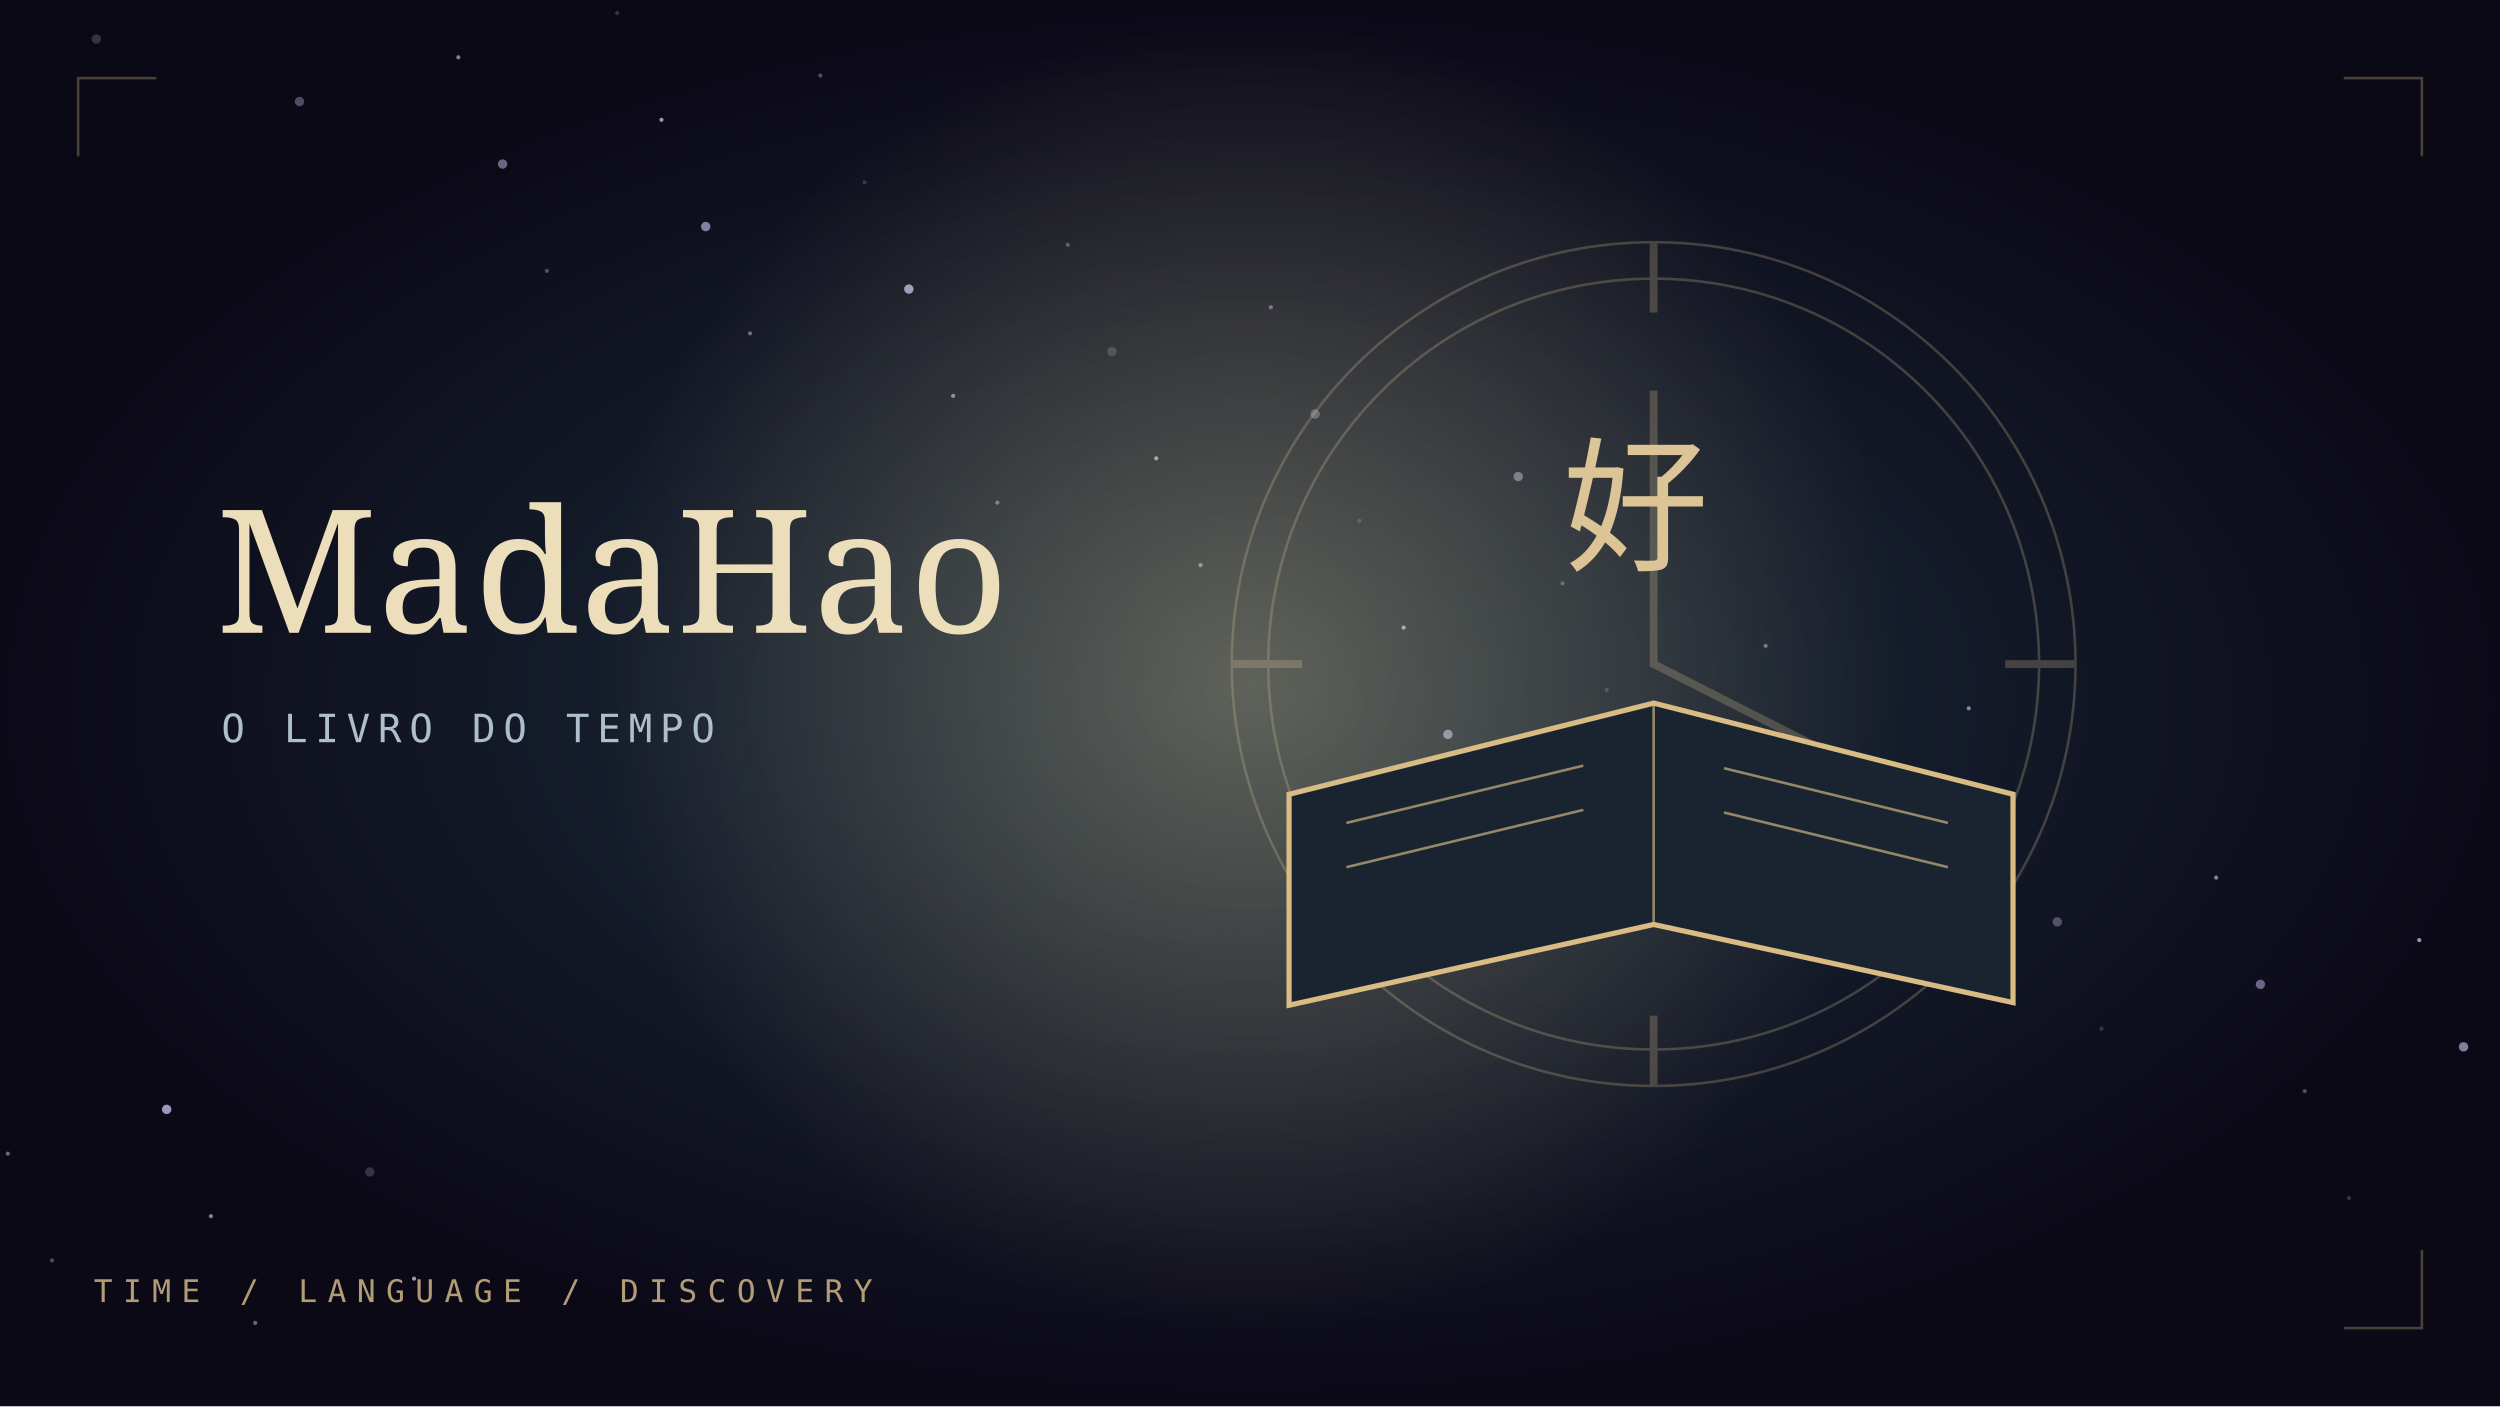
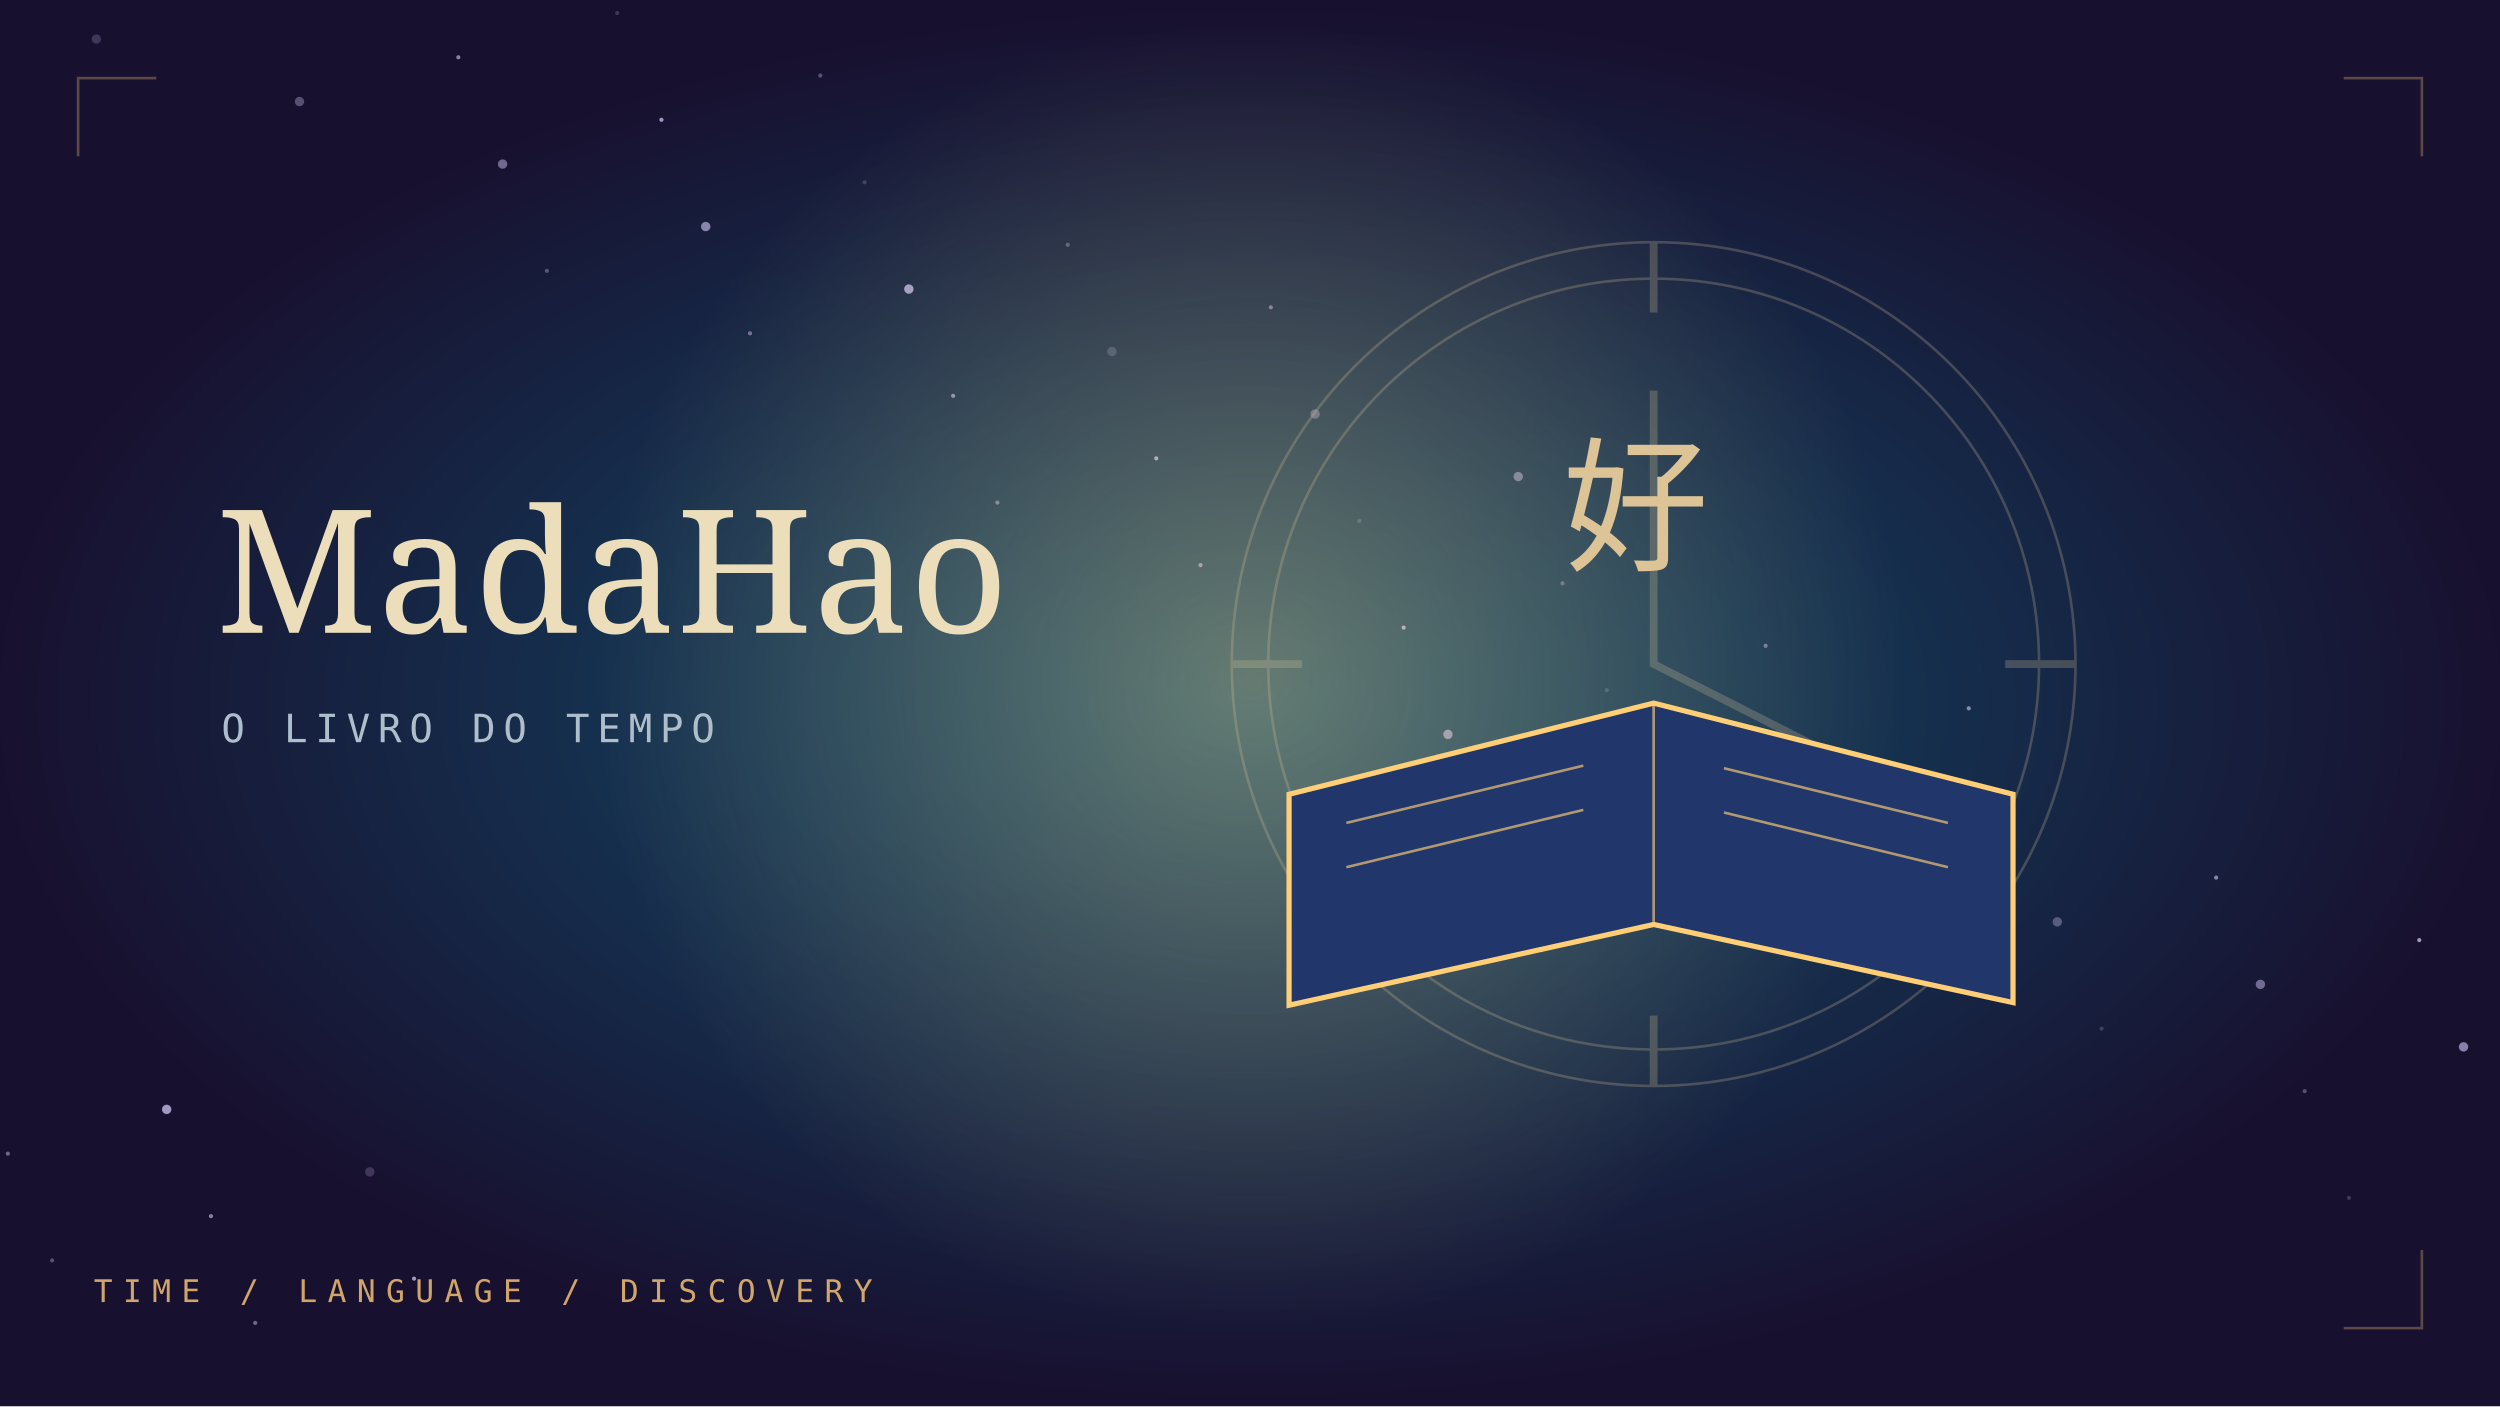
<svg xmlns="http://www.w3.org/2000/svg" viewBox="0 0 960 540">
  <defs>
    <radialGradient id="bg">
-       <stop stop-color="#1d303f" />
-       <stop offset="1" stop-color="#0c0917" />
+       <stop stop-color="#125270" />
+       <stop offset="1" stop-color="#18102f" />
    </radialGradient>
    <radialGradient id="light">
-       <stop stop-color="#dbc18e" stop-opacity=".35" />
-       <stop offset="1" stop-color="#dbc18e" stop-opacity="0" />
+       <stop stop-color="#ffcb79" stop-opacity=".35" />
+       <stop offset="1" stop-color="#ffcb79" stop-opacity="0" />
    </radialGradient>
    <linearGradient id="ink" x1="0" y1="0" x2="1" y2="1">
-       <stop stop-color="#dbc18e" />
+       <stop stop-color="#ffcb79" />
      <stop offset="1" stop-color="#684e96" />
    </linearGradient>
    <filter id="glow">
      <feGaussianBlur stdDeviation="8" />
    </filter>
  </defs>
  <rect width="960" height="540" fill="url(#bg)" />
  <circle cx="37" cy="15" r="1.8" fill="#ddd0ff" opacity="0.2" />
  <circle cx="210" cy="104" r="0.8" fill="#ddd0ff" opacity="0.325" />
  <circle cx="383" cy="193" r="0.8" fill="#ddd0ff" opacity="0.45" />
  <circle cx="556" cy="282" r="1.8" fill="#ddd0ff" opacity="0.575" />
  <circle cx="729" cy="371" r="0.8" fill="#ddd0ff" opacity="0.7" />
  <circle cx="902" cy="460" r="0.8" fill="#ddd0ff" opacity="0.2" />
  <circle cx="115" cy="39" r="1.8" fill="#ddd0ff" opacity="0.325" />
  <circle cx="288" cy="128" r="0.8" fill="#ddd0ff" opacity="0.45" />
  <circle cx="461" cy="217" r="0.8" fill="#ddd0ff" opacity="0.575" />
  <circle cx="634" cy="306" r="1.8" fill="#ddd0ff" opacity="0.7" />
  <circle cx="807" cy="395" r="0.8" fill="#ddd0ff" opacity="0.2" />
  <circle cx="20" cy="484" r="0.8" fill="#ddd0ff" opacity="0.325" />
  <circle cx="193" cy="63" r="1.8" fill="#ddd0ff" opacity="0.45" />
  <circle cx="366" cy="152" r="0.8" fill="#ddd0ff" opacity="0.575" />
  <circle cx="539" cy="241" r="0.8" fill="#ddd0ff" opacity="0.7" />
  <circle cx="712" cy="330" r="1.8" fill="#ddd0ff" opacity="0.2" />
  <circle cx="885" cy="419" r="0.8" fill="#ddd0ff" opacity="0.325" />
  <circle cx="98" cy="508" r="0.8" fill="#ddd0ff" opacity="0.45" />
  <circle cx="271" cy="87" r="1.8" fill="#ddd0ff" opacity="0.575" />
  <circle cx="444" cy="176" r="0.8" fill="#ddd0ff" opacity="0.7" />
  <circle cx="617" cy="265" r="0.8" fill="#ddd0ff" opacity="0.2" />
  <circle cx="790" cy="354" r="1.8" fill="#ddd0ff" opacity="0.325" />
  <circle cx="3" cy="443" r="0.8" fill="#ddd0ff" opacity="0.45" />
  <circle cx="176" cy="22" r="0.8" fill="#ddd0ff" opacity="0.575" />
  <circle cx="349" cy="111" r="1.8" fill="#ddd0ff" opacity="0.7" />
  <circle cx="522" cy="200" r="0.8" fill="#ddd0ff" opacity="0.2" />
  <circle cx="695" cy="289" r="0.8" fill="#ddd0ff" opacity="0.325" />
  <circle cx="868" cy="378" r="1.8" fill="#ddd0ff" opacity="0.45" />
  <circle cx="81" cy="467" r="0.8" fill="#ddd0ff" opacity="0.575" />
  <circle cx="254" cy="46" r="0.8" fill="#ddd0ff" opacity="0.7" />
  <circle cx="427" cy="135" r="1.8" fill="#ddd0ff" opacity="0.2" />
  <circle cx="600" cy="224" r="0.8" fill="#ddd0ff" opacity="0.325" />
  <circle cx="773" cy="313" r="0.8" fill="#ddd0ff" opacity="0.45" />
  <circle cx="946" cy="402" r="1.8" fill="#ddd0ff" opacity="0.575" />
  <circle cx="159" cy="491" r="0.8" fill="#ddd0ff" opacity="0.7" />
  <circle cx="332" cy="70" r="0.8" fill="#ddd0ff" opacity="0.2" />
  <circle cx="505" cy="159" r="1.8" fill="#ddd0ff" opacity="0.325" />
  <circle cx="678" cy="248" r="0.8" fill="#ddd0ff" opacity="0.45" />
  <circle cx="851" cy="337" r="0.8" fill="#ddd0ff" opacity="0.575" />
  <circle cx="64" cy="426" r="1.8" fill="#ddd0ff" opacity="0.7" />
  <circle cx="237" cy="5" r="0.8" fill="#ddd0ff" opacity="0.2" />
  <circle cx="410" cy="94" r="0.8" fill="#ddd0ff" opacity="0.325" />
  <circle cx="583" cy="183" r="1.8" fill="#ddd0ff" opacity="0.45" />
  <circle cx="756" cy="272" r="0.8" fill="#ddd0ff" opacity="0.575" />
  <circle cx="929" cy="361" r="0.8" fill="#ddd0ff" opacity="0.7" />
  <circle cx="142" cy="450" r="1.8" fill="#ddd0ff" opacity="0.2" />
  <circle cx="315" cy="29" r="0.8" fill="#ddd0ff" opacity="0.325" />
  <circle cx="488" cy="118" r="0.8" fill="#ddd0ff" opacity="0.45" />
  <circle cx="480" cy="260" r="250" fill="url(#light)" />
  <g stroke="#dac396" fill="none" opacity=".25">
    <circle cx="635" cy="255" r="162" />
    <circle cx="635" cy="255" r="148" />
    <path d="M635 93V120M635 390V417M473 255H500M770 255H797M635 150V255L704 290" stroke-width="3" />
  </g>
-   <path d="M495 305 635 270 773 305V385L635 355 495 386Z" fill="#1a2431" stroke="#d9bc83" stroke-width="2" />
-   <path d="M635 270V354M517 316 608 294M517 333 608 311M662 295 748 316M662 312 748 333" stroke="#d9bc83" fill="none" opacity=".65" />
+   <path d="M495 305 635 270 773 305V385L635 355 495 386Z" fill="#21366a" stroke="#ffce75" stroke-width="2" />
+   <path d="M635 270V354M517 316 608 294M517 333 608 311M662 295 748 316M662 312 748 333" stroke="#ffce75" fill="none" opacity=".65" />
  <text x="83" y="243" font-family="Georgia,serif" font-size="66" fill="#ecdebb">MadaHao</text>
  <text x="85" y="285" font-family="monospace" font-size="15" letter-spacing="3" fill="#aebfcb">O LIVRO DO TEMPO</text>
  <text x="628" y="215" text-anchor="middle" font-family="serif" font-size="56" fill="#dcc497">好</text>
-   <text x="36" y="500" font-family="monospace" font-size="12" letter-spacing="4" fill="#dbc18e" opacity=".8">TIME / LANGUAGE / DISCOVERY</text>
-   <path d="M900 30H930V60M30 60V30H60M900 510H930V480" fill="none" stroke="#dbc18e" opacity=".3" />
+   <text x="36" y="500" font-family="monospace" font-size="12" letter-spacing="4" fill="#ffcb79" opacity=".8">TIME / LANGUAGE / DISCOVERY</text>
+   <path d="M900 30H930V60M30 60V30H60M900 510H930V480" fill="none" stroke="#ffcb79" opacity=".3" />
</svg>
